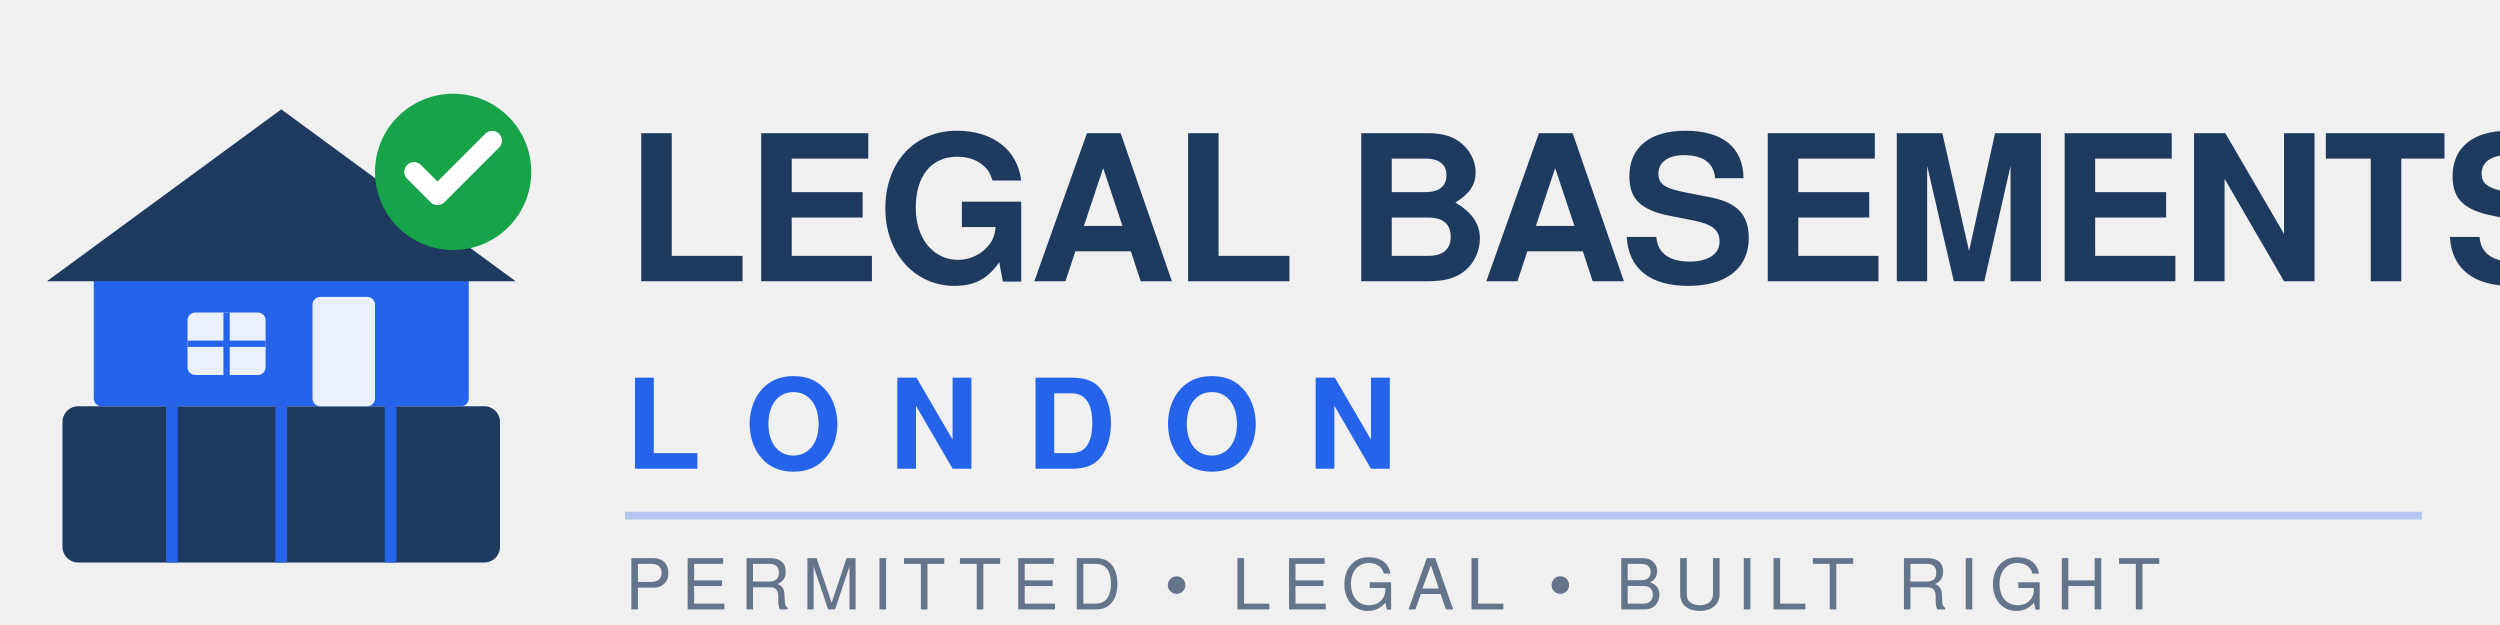
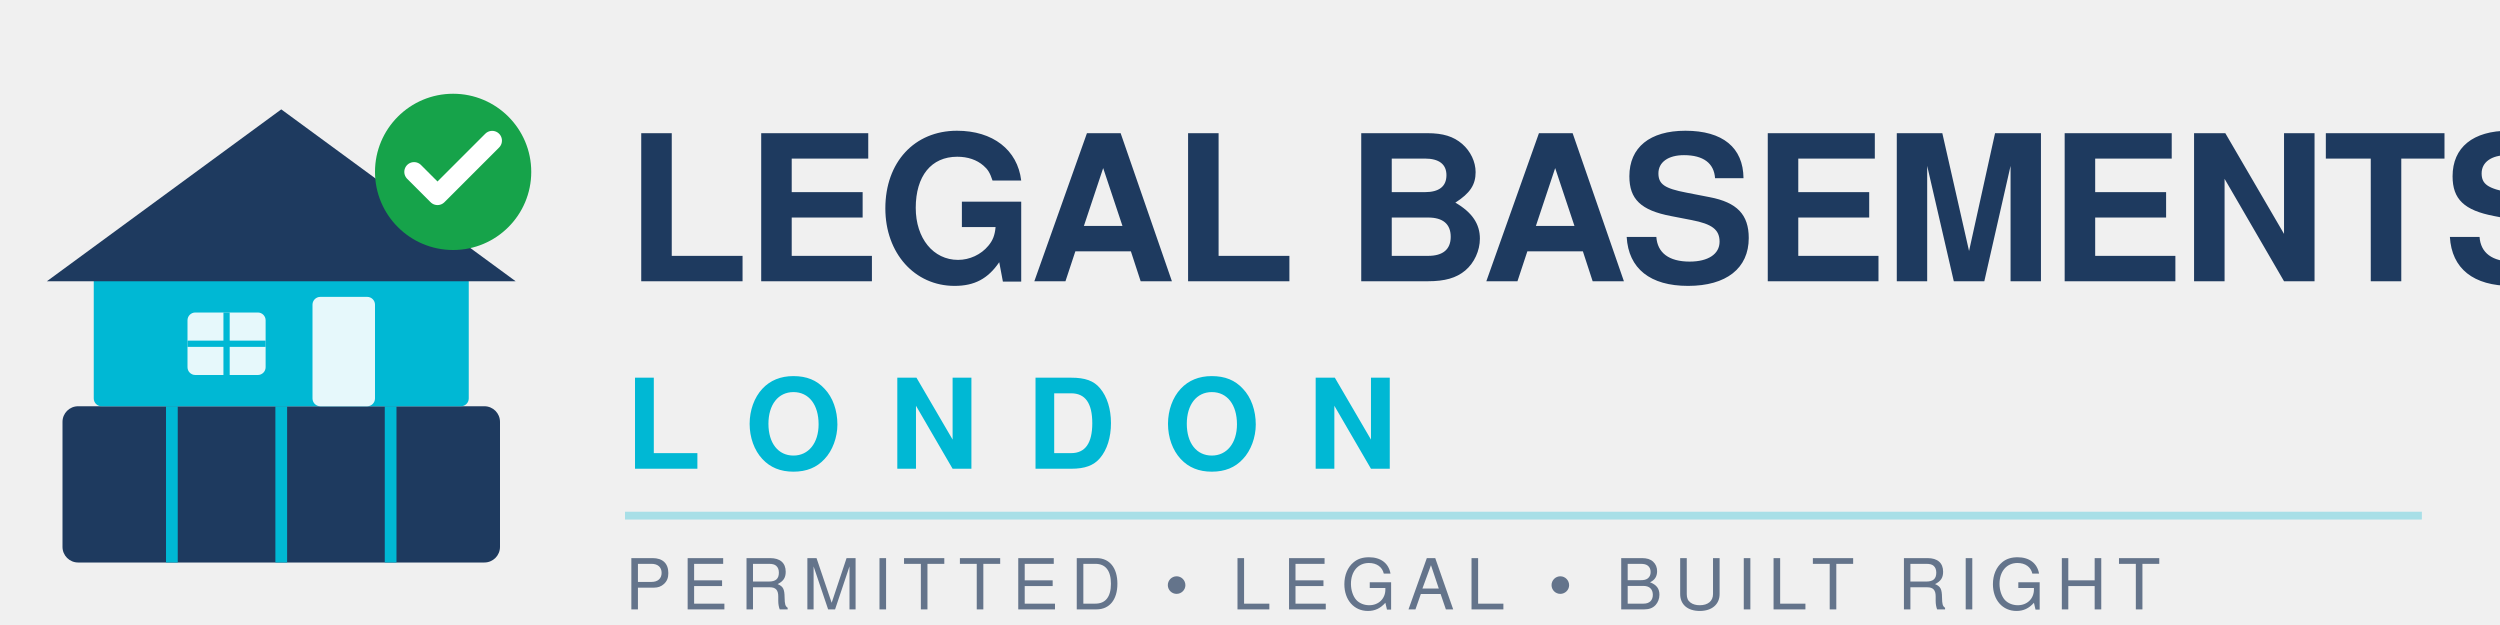
<svg xmlns="http://www.w3.org/2000/svg" viewBox="0 0 320 80" fill="none">
  <g transform="translate(0, 8)">
    <rect x="8" y="44" width="56" height="20" rx="2" fill="#1e3a5f" />
-     <line x1="22" y1="44" x2="22" y2="64" stroke="#2563EB" stroke-width="1.5" />
-     <line x1="36" y1="44" x2="36" y2="64" stroke="#2563EB" stroke-width="1.5" />
-     <line x1="50" y1="44" x2="50" y2="64" stroke="#2563EB" stroke-width="1.5" />
-     <rect x="12" y="26" width="48" height="18" rx="1" fill="#2563EB" />
+     <line x1="22" y1="44" x2="22" y2="64" stroke="#00B8D4" stroke-width="1.5" />
+     <line x1="36" y1="44" x2="36" y2="64" stroke="#00B8D4" stroke-width="1.5" />
+     <line x1="50" y1="44" x2="50" y2="64" stroke="#00B8D4" stroke-width="1.5" />
+     <rect x="12" y="26" width="48" height="18" rx="1" fill="#00B8D4" />
    <polygon points="6,28 36,6 66,28" fill="#1e3a5f" />
    <rect x="24" y="32" width="10" height="8" rx="1" fill="white" opacity="0.9" />
-     <line x1="29" y1="32" x2="29" y2="40" stroke="#2563EB" stroke-width="0.8" />
-     <line x1="24" y1="36" x2="34" y2="36" stroke="#2563EB" stroke-width="0.8" />
+     <line x1="29" y1="32" x2="29" y2="40" stroke="#00B8D4" stroke-width="0.8" />
+     <line x1="24" y1="36" x2="34" y2="36" stroke="#00B8D4" stroke-width="0.8" />
    <rect x="40" y="30" width="8" height="14" rx="1" fill="white" opacity="0.9" />
    <circle cx="58" cy="14" r="10" fill="#16a34a" />
    <polyline points="53,14 56,17 63,10" stroke="white" stroke-width="2.5" stroke-linecap="round" stroke-linejoin="round" fill="none" />
  </g>
  <g transform="translate(80, 0)">
    <text x="0" y="36" font-family="system-ui, -apple-system, 'Segoe UI', Helvetica, Arial, sans-serif" font-size="26" font-weight="800" fill="#1e3a5f" letter-spacing="-0.5">LEGAL BASEMENTS</text>
-     <text x="0" y="60" font-family="system-ui, -apple-system, 'Segoe UI', Helvetica, Arial, sans-serif" font-size="16" font-weight="600" fill="#2563EB" letter-spacing="6">LONDON</text>
-     <line x1="0" y1="66" x2="230" y2="66" stroke="#2563EB" stroke-width="1" opacity="0.3" />
+     <text x="0" y="60" font-family="system-ui, -apple-system, 'Segoe UI', Helvetica, Arial, sans-serif" font-size="16" font-weight="600" fill="#00B8D4" letter-spacing="6">LONDON</text>
+     <line x1="0" y1="66" x2="230" y2="66" stroke="#00B8D4" stroke-width="1" opacity="0.3" />
    <text x="0" y="78" font-family="system-ui, -apple-system, 'Segoe UI', Helvetica, Arial, sans-serif" font-size="9" font-weight="500" fill="#64748b" letter-spacing="1.5">PERMITTED • LEGAL • BUILT RIGHT</text>
  </g>
</svg>
